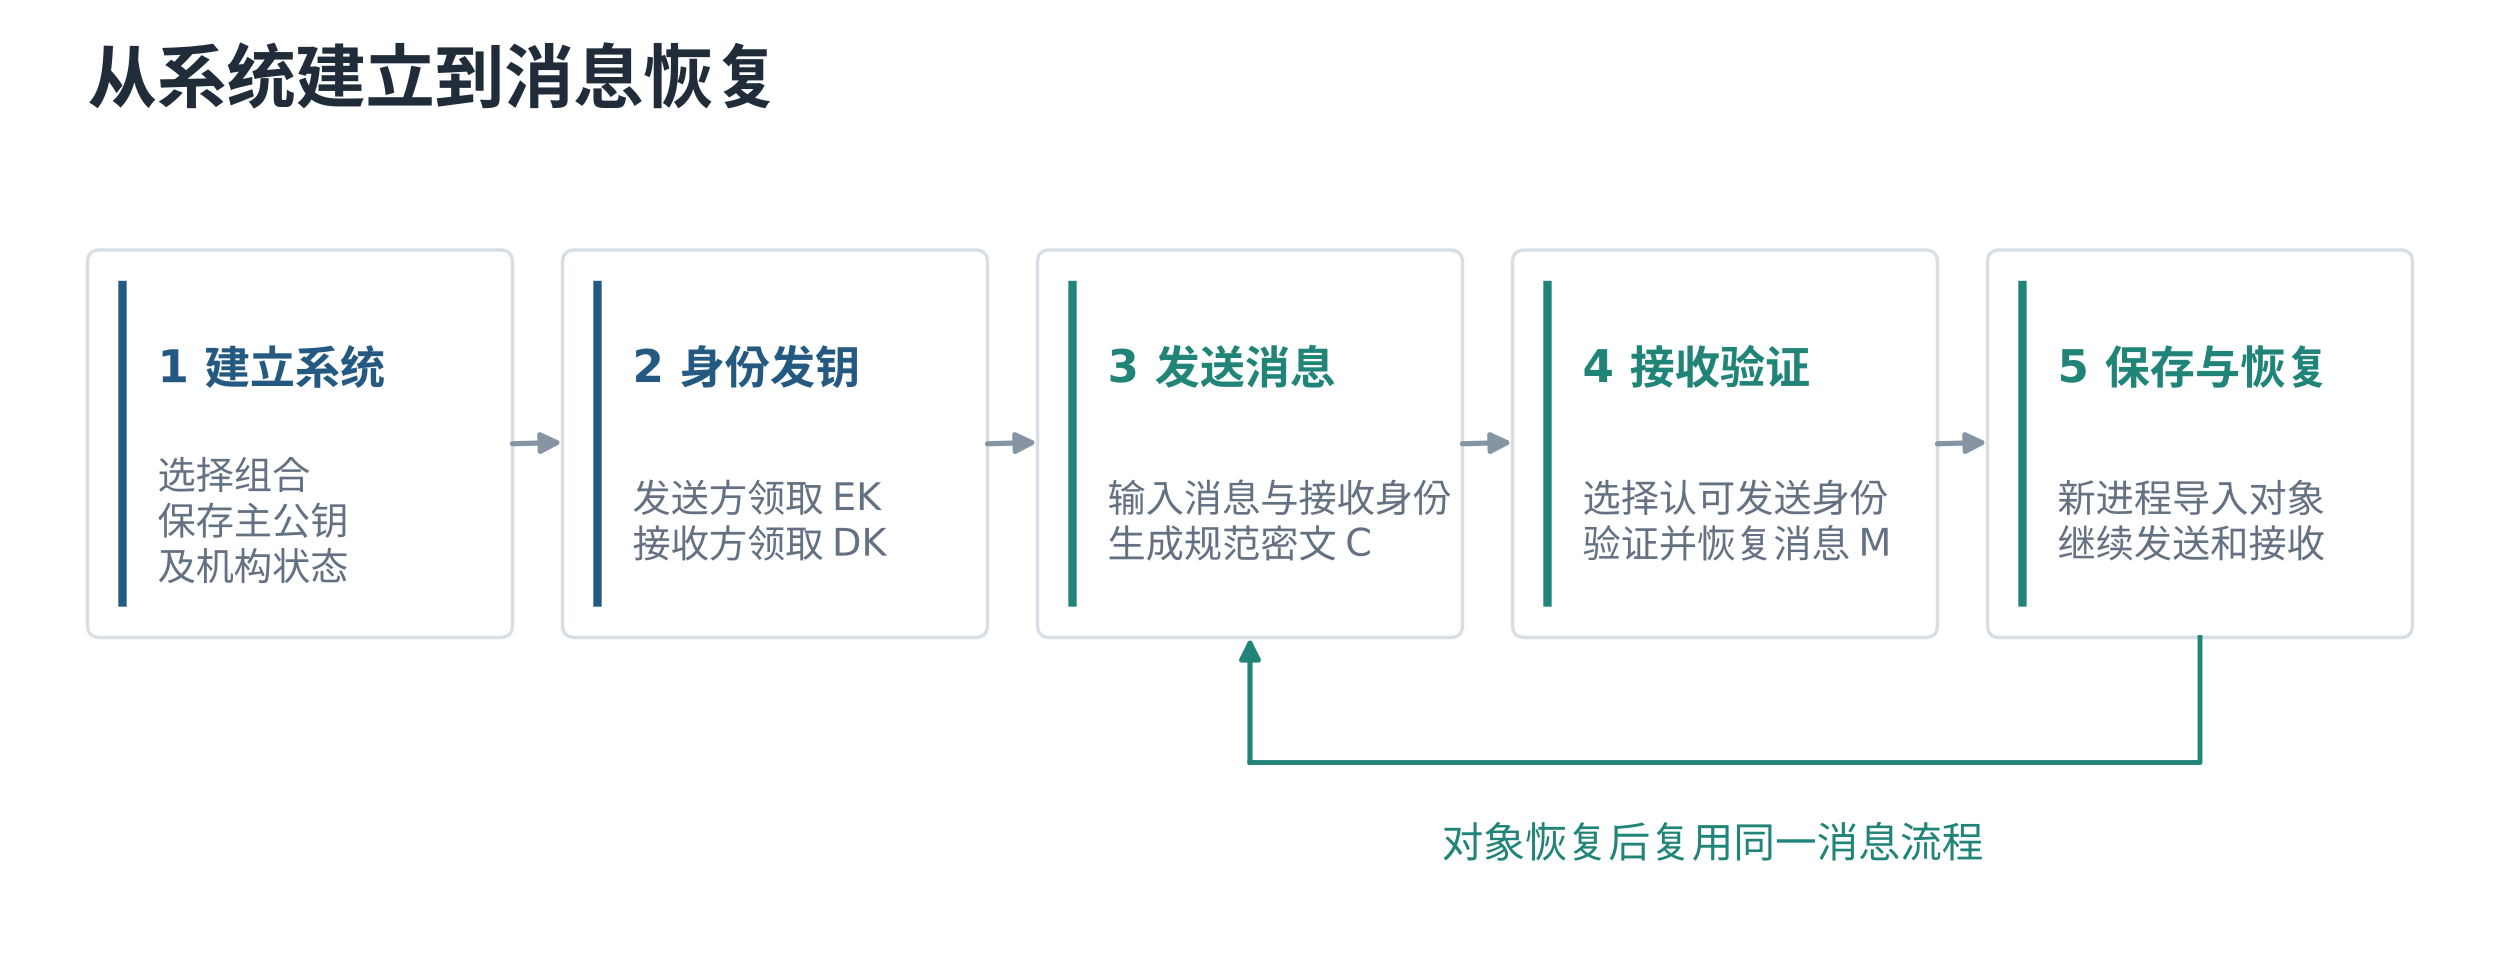
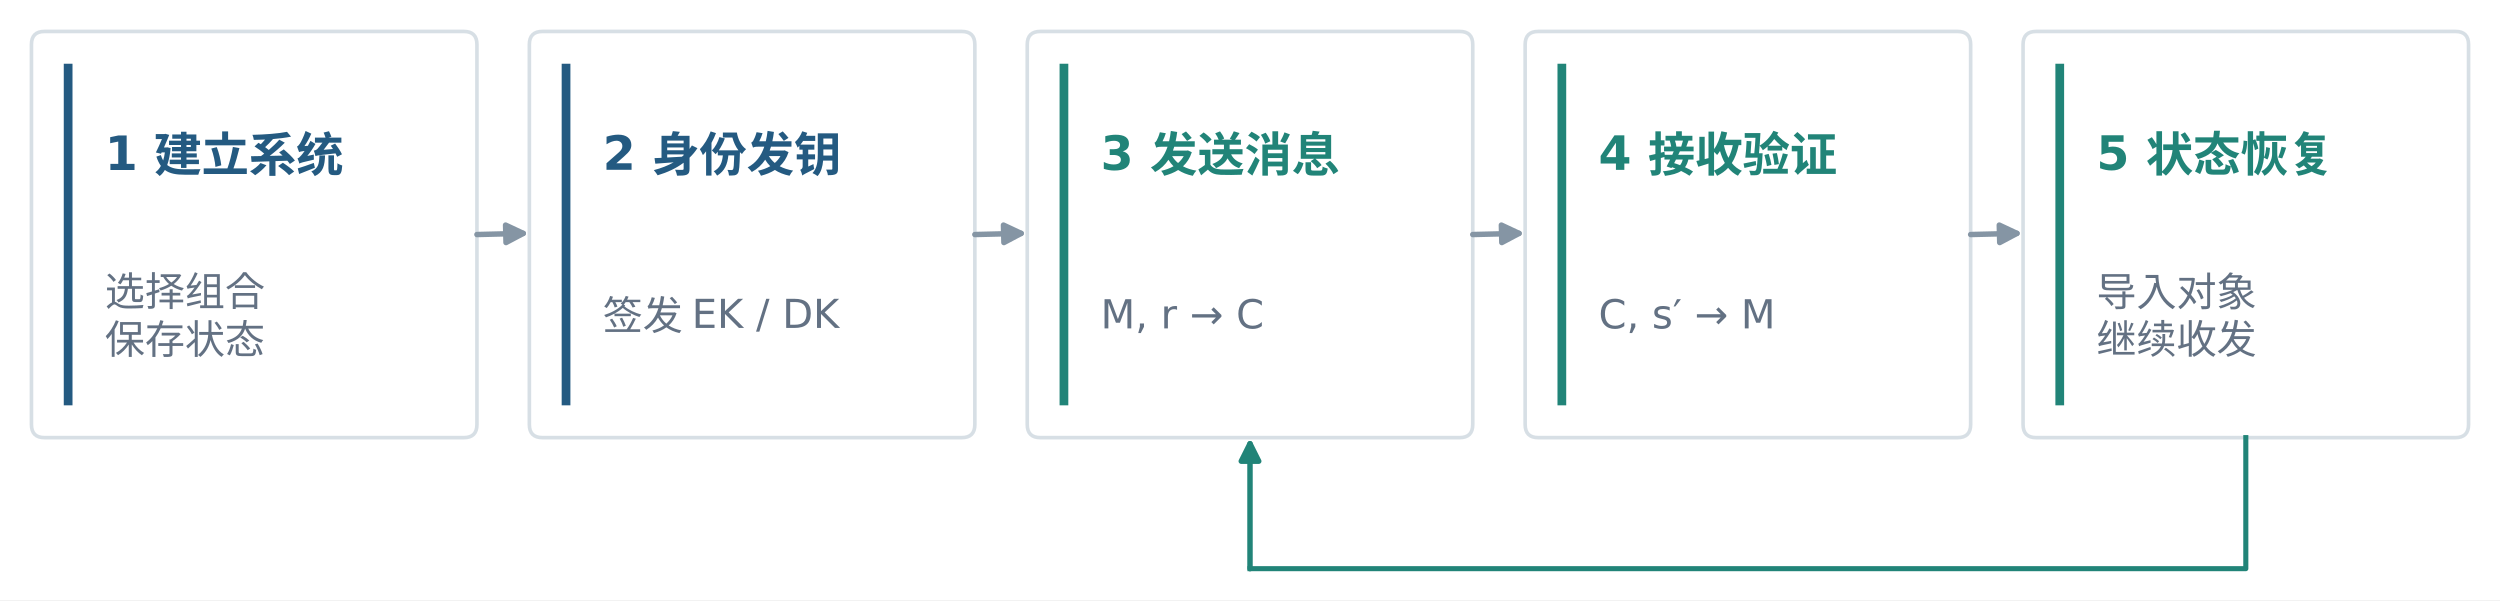
- <svg xmlns="http://www.w3.org/2000/svg" width="720pt" height="280.8pt" viewBox="0 0 720 280.8" version="1.1">
+ <svg xmlns="http://www.w3.org/2000/svg" width="686.88pt" height="164.88pt" viewBox="0 0 686.88 164.88" version="1.1">
  <defs>
    <style type="text/css">*{stroke-linejoin: round; stroke-linecap: butt}</style>
  </defs>
  <g id="figure_1">
    <g id="patch_1">
-       <path d="M 0 280.8 L 720 280.8 L 720 0 L 0 0 z " style="fill: #ffffff" />
+       <path d="M 0 164.88 L 686.88 164.88 L 686.88 0 L 0 0 z " style="fill: #ffffff" />
    </g>
    <g id="axes_1">
      <g id="patch_2">
-         <path d="M 28.8 72 L 144 72 Q 147.6 72 147.6 75.6 L 147.6 180 Q 147.6 183.6 144 183.6 L 28.8 183.6 Q 25.2 183.6 25.2 180 L 25.2 75.6 Q 25.2 72 28.8 72 z " clip-path="url(#pd58850c078)" style="fill: #ffffff; stroke: #d7dfe5; stroke-linejoin: miter" />
+         <path d="M 12.24 8.64 L 127.44 8.64 Q 131.04 8.64 131.04 12.24 L 131.04 116.64 Q 131.04 120.24 127.44 120.24 L 12.24 120.24 Q 8.64 120.24 8.64 116.64 L 8.64 12.24 Q 8.64 8.64 12.24 8.64 z " clip-path="url(#pf809cba6b0)" style="fill: #ffffff; stroke: #d7dfe5; stroke-linejoin: miter" />
      </g>
      <g id="patch_3">
-         <path d="M 147.6 127.8 Q 154.8 127.62 160.323 127.482 " clip-path="url(#pd58850c078)" style="fill: none; stroke: #8595a4; stroke-width: 1.5; stroke-linecap: round" />
-         <path d="M 155.465 125.203 L 160.323 127.482 L 155.585 130.001 z " clip-path="url(#pd58850c078)" style="fill: #8595a4; stroke: #8595a4; stroke-width: 1.5; stroke-linecap: round" />
+         <path d="M 131.04 64.44 Q 138.24 64.26 143.763 64.122 " clip-path="url(#pf809cba6b0)" style="fill: none; stroke: #8595a4; stroke-width: 1.5; stroke-linecap: round" />
+         <path d="M 138.905 61.843 L 143.763 64.122 L 139.025 66.641 z " clip-path="url(#pf809cba6b0)" style="fill: #8595a4; stroke: #8595a4; stroke-width: 1.5; stroke-linecap: round" />
      </g>
      <g id="patch_4">
-         <path d="M 165.6 72 L 280.8 72 Q 284.4 72 284.4 75.6 L 284.4 180 Q 284.4 183.6 280.8 183.6 L 165.6 183.6 Q 162 183.6 162 180 L 162 75.6 Q 162 72 165.6 72 z " clip-path="url(#pd58850c078)" style="fill: #ffffff; stroke: #d7dfe5; stroke-linejoin: miter" />
+         <path d="M 149.04 8.64 L 264.24 8.64 Q 267.84 8.64 267.84 12.24 L 267.84 116.64 Q 267.84 120.24 264.24 120.24 L 149.04 120.24 Q 145.44 120.24 145.44 116.64 L 145.44 12.24 Q 145.44 8.64 149.04 8.64 z " clip-path="url(#pf809cba6b0)" style="fill: #ffffff; stroke: #d7dfe5; stroke-linejoin: miter" />
      </g>
      <g id="patch_5">
-         <path d="M 284.4 127.8 Q 291.6 127.62 297.123 127.482 " clip-path="url(#pd58850c078)" style="fill: none; stroke: #8595a4; stroke-width: 1.5; stroke-linecap: round" />
-         <path d="M 292.265 125.203 L 297.123 127.482 L 292.385 130.001 z " clip-path="url(#pd58850c078)" style="fill: #8595a4; stroke: #8595a4; stroke-width: 1.5; stroke-linecap: round" />
+         <path d="M 267.84 64.44 Q 275.04 64.26 280.563 64.122 " clip-path="url(#pf809cba6b0)" style="fill: none; stroke: #8595a4; stroke-width: 1.5; stroke-linecap: round" />
+         <path d="M 275.705 61.843 L 280.563 64.122 L 275.825 66.641 z " clip-path="url(#pf809cba6b0)" style="fill: #8595a4; stroke: #8595a4; stroke-width: 1.5; stroke-linecap: round" />
      </g>
      <g id="patch_6">
-         <path d="M 302.4 72 L 417.6 72 Q 421.2 72 421.2 75.6 L 421.2 180 Q 421.2 183.6 417.6 183.6 L 302.4 183.6 Q 298.8 183.6 298.8 180 L 298.8 75.6 Q 298.8 72 302.4 72 z " clip-path="url(#pd58850c078)" style="fill: #ffffff; stroke: #d7dfe5; stroke-linejoin: miter" />
+         <path d="M 285.84 8.64 L 401.04 8.64 Q 404.64 8.64 404.64 12.24 L 404.64 116.64 Q 404.64 120.24 401.04 120.24 L 285.84 120.24 Q 282.24 120.24 282.24 116.64 L 282.24 12.24 Q 282.24 8.64 285.84 8.64 z " clip-path="url(#pf809cba6b0)" style="fill: #ffffff; stroke: #d7dfe5; stroke-linejoin: miter" />
      </g>
      <g id="patch_7">
-         <path d="M 421.2 127.8 Q 428.4 127.62 433.923 127.482 " clip-path="url(#pd58850c078)" style="fill: none; stroke: #8595a4; stroke-width: 1.5; stroke-linecap: round" />
-         <path d="M 429.065 125.203 L 433.923 127.482 L 429.185 130.001 z " clip-path="url(#pd58850c078)" style="fill: #8595a4; stroke: #8595a4; stroke-width: 1.5; stroke-linecap: round" />
+         <path d="M 404.64 64.44 Q 411.84 64.26 417.363 64.122 " clip-path="url(#pf809cba6b0)" style="fill: none; stroke: #8595a4; stroke-width: 1.5; stroke-linecap: round" />
+         <path d="M 412.505 61.843 L 417.363 64.122 L 412.625 66.641 z " clip-path="url(#pf809cba6b0)" style="fill: #8595a4; stroke: #8595a4; stroke-width: 1.5; stroke-linecap: round" />
      </g>
      <g id="patch_8">
-         <path d="M 439.2 72 L 554.4 72 Q 558 72 558 75.6 L 558 180 Q 558 183.6 554.4 183.6 L 439.2 183.6 Q 435.6 183.6 435.6 180 L 435.6 75.6 Q 435.6 72 439.2 72 z " clip-path="url(#pd58850c078)" style="fill: #ffffff; stroke: #d7dfe5; stroke-linejoin: miter" />
+         <path d="M 422.64 8.64 L 537.84 8.64 Q 541.44 8.64 541.44 12.24 L 541.44 116.64 Q 541.44 120.24 537.84 120.24 L 422.64 120.24 Q 419.04 120.24 419.04 116.64 L 419.04 12.24 Q 419.04 8.64 422.64 8.64 z " clip-path="url(#pf809cba6b0)" style="fill: #ffffff; stroke: #d7dfe5; stroke-linejoin: miter" />
      </g>
      <g id="patch_9">
-         <path d="M 558 127.8 Q 565.2 127.62 570.723 127.482 " clip-path="url(#pd58850c078)" style="fill: none; stroke: #8595a4; stroke-width: 1.5; stroke-linecap: round" />
-         <path d="M 565.865 125.203 L 570.723 127.482 L 565.985 130.001 z " clip-path="url(#pd58850c078)" style="fill: #8595a4; stroke: #8595a4; stroke-width: 1.5; stroke-linecap: round" />
+         <path d="M 541.44 64.44 Q 548.64 64.26 554.163 64.122 " clip-path="url(#pf809cba6b0)" style="fill: none; stroke: #8595a4; stroke-width: 1.5; stroke-linecap: round" />
+         <path d="M 549.305 61.843 L 554.163 64.122 L 549.425 66.641 z " clip-path="url(#pf809cba6b0)" style="fill: #8595a4; stroke: #8595a4; stroke-width: 1.5; stroke-linecap: round" />
      </g>
      <g id="patch_10">
-         <path d="M 576 72 L 691.2 72 Q 694.8 72 694.8 75.6 L 694.8 180 Q 694.8 183.6 691.2 183.6 L 576 183.6 Q 572.4 183.6 572.4 180 L 572.4 75.6 Q 572.4 72 576 72 z " clip-path="url(#pd58850c078)" style="fill: #ffffff; stroke: #d7dfe5; stroke-linejoin: miter" />
+         <path d="M 559.44 8.64 L 674.64 8.64 Q 678.24 8.64 678.24 12.24 L 678.24 116.64 Q 678.24 120.24 674.64 120.24 L 559.44 120.24 Q 555.84 120.24 555.84 116.64 L 555.84 12.24 Q 555.84 8.64 559.44 8.64 z " clip-path="url(#pf809cba6b0)" style="fill: #ffffff; stroke: #d7dfe5; stroke-linejoin: miter" />
      </g>
      <g id="patch_11">
-         <path d="M 360 219.6 Q 360 201.6 360 185.277 " clip-path="url(#pd58850c078)" style="fill: none; stroke: #218478; stroke-width: 1.5; stroke-linecap: round" />
-         <path d="M 357.6 190.077 L 360 185.277 L 362.4 190.077 z " clip-path="url(#pd58850c078)" style="fill: #218478; stroke: #218478; stroke-width: 1.5; stroke-linecap: round" />
+         <path d="M 343.44 156.24 Q 343.44 138.24 343.44 121.917 " clip-path="url(#pf809cba6b0)" style="fill: none; stroke: #218478; stroke-width: 1.5; stroke-linecap: round" />
+         <path d="M 341.04 126.717 L 343.44 121.917 L 345.84 126.717 z " clip-path="url(#pf809cba6b0)" style="fill: #218478; stroke: #218478; stroke-width: 1.5; stroke-linecap: round" />
      </g>
      <g id="line2d_1">
-         <path d="M 35.28 82.08 L 35.28 173.52 " clip-path="url(#pd58850c078)" style="fill: none; stroke: #245a81; stroke-width: 2.4; stroke-linecap: square" />
+         <path d="M 18.72 18.72 L 18.72 110.16 " clip-path="url(#pf809cba6b0)" style="fill: none; stroke: #245a81; stroke-width: 2.4; stroke-linecap: square" />
      </g>
      <g id="line2d_2">
-         <path d="M 172.08 82.08 L 172.08 173.52 " clip-path="url(#pd58850c078)" style="fill: none; stroke: #245a81; stroke-width: 2.4; stroke-linecap: square" />
+         <path d="M 155.52 18.72 L 155.52 110.16 " clip-path="url(#pf809cba6b0)" style="fill: none; stroke: #245a81; stroke-width: 2.4; stroke-linecap: square" />
      </g>
      <g id="line2d_3">
-         <path d="M 308.88 82.08 L 308.88 173.52 " clip-path="url(#pd58850c078)" style="fill: none; stroke: #218478; stroke-width: 2.4; stroke-linecap: square" />
+         <path d="M 292.32 18.72 L 292.32 110.16 " clip-path="url(#pf809cba6b0)" style="fill: none; stroke: #218478; stroke-width: 2.4; stroke-linecap: square" />
      </g>
      <g id="line2d_4">
-         <path d="M 445.68 82.08 L 445.68 173.52 " clip-path="url(#pd58850c078)" style="fill: none; stroke: #218478; stroke-width: 2.4; stroke-linecap: square" />
+         <path d="M 429.12 18.72 L 429.12 110.16 " clip-path="url(#pf809cba6b0)" style="fill: none; stroke: #218478; stroke-width: 2.4; stroke-linecap: square" />
      </g>
      <g id="line2d_5">
-         <path d="M 582.48 82.08 L 582.48 173.52 " clip-path="url(#pd58850c078)" style="fill: none; stroke: #218478; stroke-width: 2.4; stroke-linecap: square" />
+         <path d="M 565.92 18.72 L 565.92 110.16 " clip-path="url(#pf809cba6b0)" style="fill: none; stroke: #218478; stroke-width: 2.4; stroke-linecap: square" />
      </g>
      <g id="line2d_6">
-         <path d="M 633.6 183.6 L 633.6 219.6 L 360 219.6 " clip-path="url(#pd58850c078)" style="fill: none; stroke: #218478; stroke-width: 1.4; stroke-linecap: square" />
+         <path d="M 617.04 120.24 L 617.04 156.24 L 343.44 156.24 " clip-path="url(#pf809cba6b0)" style="fill: none; stroke: #218478; stroke-width: 1.4; stroke-linecap: square" />
      </g>
      <g id="text_1">
-         <text style="font-weight: 700; font-size: 20px; font-family: 'Microsoft YaHei', 'DejaVu Sans'; text-anchor: start; fill: #202c39" x="25.2" y="29.372" transform="rotate(-0 25.2 29.37156)">从系统建立到消息恢复</text>
+         <text style="font-weight: 700; font-size: 13px; font-family: 'Microsoft YaHei', 'DejaVu Sans'; text-anchor: start; fill: #245a81" x="28.8" y="46.71" transform="rotate(-0 28.8 46.70961)">1  建立系统</text>
      </g>
      <g id="text_2">
-         <text style="font-weight: 700; font-size: 13px; font-family: 'Microsoft YaHei', 'DejaVu Sans'; text-anchor: start; fill: #245a81" x="45.36" y="110.07" transform="rotate(-0 45.36 110.0696)">1  建立系统</text>
+         <text style="font-size: 11px; font-family: 'Microsoft YaHei', 'DejaVu Sans'; fill: #637183" transform="translate(28.8 84.01086)">选择组合</text>
+         <text style="font-size: 11px; font-family: 'Microsoft YaHei', 'DejaVu Sans'; fill: #637183" transform="translate(28.8 97.20055)">保存状态</text>
      </g>
      <g id="text_3">
-         <text style="font-size: 11px; font-family: 'Microsoft YaHei', 'DejaVu Sans'; fill: #637183" transform="translate(45.36 140.8078)">选择组合</text>
-         <text style="font-size: 11px; font-family: 'Microsoft YaHei', 'DejaVu Sans'; fill: #637183" transform="translate(45.36 153.9657)">保存主公钥</text>
-         <text style="font-size: 11px; font-family: 'Microsoft YaHei', 'DejaVu Sans'; fill: #637183" transform="translate(45.36 167.0703)">及机构状态</text>
+         <text style="font-weight: 700; font-size: 13px; font-family: 'Microsoft YaHei', 'DejaVu Sans'; text-anchor: start; fill: #245a81" x="165.6" y="46.653" transform="rotate(-0 165.6 46.65273)">2  身份发钥</text>
      </g>
      <g id="text_4">
-         <text style="font-weight: 700; font-size: 13px; font-family: 'Microsoft YaHei', 'DejaVu Sans'; text-anchor: start; fill: #245a81" x="182.16" y="110.013" transform="rotate(-0 182.16 110.0127)">2  身份发钥</text>
+         <text style="font-size: 11px; font-family: 'Microsoft YaHei', 'DejaVu Sans'; text-anchor: start; fill: #637183" x="165.6" y="90.606" transform="rotate(-0 165.6 90.6057)">签发 EK / DK</text>
      </g>
      <g id="text_5">
-         <text style="font-size: 11px; font-family: 'Microsoft YaHei', 'DejaVu Sans'; fill: #637183" transform="translate(182.16 147.4027)">发送方领取 EK</text>
-         <text style="font-size: 11px; font-family: 'Microsoft YaHei', 'DejaVu Sans'; fill: #637183" transform="translate(182.16 160.5288)">接收方领取 DK</text>
+         <text style="font-weight: 700; font-size: 13px; font-family: 'Microsoft YaHei', 'DejaVu Sans'; text-anchor: start; fill: #218478" x="302.4" y="46.671" transform="rotate(-0 302.4 46.67102)">3  发送消息</text>
      </g>
      <g id="text_6">
-         <text style="font-weight: 700; font-size: 13px; font-family: 'Microsoft YaHei', 'DejaVu Sans'; text-anchor: start; fill: #218478" x="318.96" y="110.031" transform="rotate(-0 318.96 110.031)">3  发送消息</text>
+         <text style="font-size: 11px; font-family: 'Microsoft YaHei', 'DejaVu Sans'; text-anchor: start; fill: #637183" x="302.4" y="90.227" transform="rotate(-0 302.4 90.22672)">M, r → C</text>
      </g>
      <g id="text_7">
-         <text style="font-size: 11px; font-family: 'Microsoft YaHei', 'DejaVu Sans'; fill: #637183" transform="translate(318.96 147.413)">输入消息与接收身份</text>
-         <text style="font-size: 11px; font-family: 'Microsoft YaHei', 'DejaVu Sans'; fill: #637183" transform="translate(318.96 160.5339)">生成规范密文 C</text>
+         <text style="font-weight: 700; font-size: 13px; font-family: 'Microsoft YaHei', 'DejaVu Sans'; text-anchor: start; fill: #218478" x="439.2" y="46.671" transform="rotate(-0 439.2 46.67102)">4  接收验证</text>
      </g>
      <g id="text_8">
-         <text style="font-weight: 700; font-size: 13px; font-family: 'Microsoft YaHei', 'DejaVu Sans'; text-anchor: start; fill: #218478" x="455.76" y="110.031" transform="rotate(-0 455.76 110.031)">4  接收验证</text>
+         <text style="font-size: 11px; font-family: 'Microsoft YaHei', 'DejaVu Sans'; text-anchor: start; fill: #637183" x="439.2" y="90.227" transform="rotate(-0 439.2 90.22672)">C, s′ → M</text>
      </g>
      <g id="text_9">
-         <text style="font-size: 11px; font-family: 'Microsoft YaHei', 'DejaVu Sans'; fill: #637183" transform="translate(455.76 147.4087)">选择认可发送身份</text>
-         <text style="font-size: 11px; font-family: 'Microsoft YaHei', 'DejaVu Sans'; fill: #637183" transform="translate(455.76 160.5339)">验证并恢复消息 M</text>
+         <text style="font-weight: 700; font-size: 13px; font-family: 'Microsoft YaHei', 'DejaVu Sans'; text-anchor: start; fill: #218478" x="576" y="46.652" transform="rotate(-0 576 46.65172)">5  状态恢复</text>
      </g>
      <g id="text_10">
-         <text style="font-weight: 700; font-size: 13px; font-family: 'Microsoft YaHei', 'DejaVu Sans'; text-anchor: start; fill: #218478" x="592.56" y="110.044" transform="rotate(-0 592.56 110.0442)">5  保存与恢复</text>
-       </g>
-       <g id="text_11">
-         <text style="font-size: 11px; font-family: 'Microsoft YaHei', 'DejaVu Sans'; fill: #637183" transform="translate(592.56 147.4345)">新进程导入对象</text>
-         <text style="font-size: 11px; font-family: 'Microsoft YaHei', 'DejaVu Sans'; fill: #637183" transform="translate(592.56 160.5021)">继续发送和接收</text>
-       </g>
-       <g id="text_12">
-         <text style="font-size: 12px; font-family: 'Microsoft YaHei', 'DejaVu Sans'; text-anchor: middle; fill: #218478" x="493.2" y="246.877" transform="rotate(-0 493.2 246.8766)">对象恢复后复用同一消息流程</text>
+         <text style="font-size: 11px; font-family: 'Microsoft YaHei', 'DejaVu Sans'; fill: #637183" transform="translate(576 84.10711)">导入对象</text>
+         <text style="font-size: 11px; font-family: 'Microsoft YaHei', 'DejaVu Sans'; fill: #637183" transform="translate(576 97.13695)">继续收发</text>
      </g>
    </g>
  </g>
  <defs>
-     <clipPath id="pd58850c078">
-       <rect x="0" y="0" width="720" height="280.8" />
+     <clipPath id="pf809cba6b0">
+       <rect x="-16.56" y="-63.36" width="720" height="280.8" />
    </clipPath>
  </defs>
</svg>
